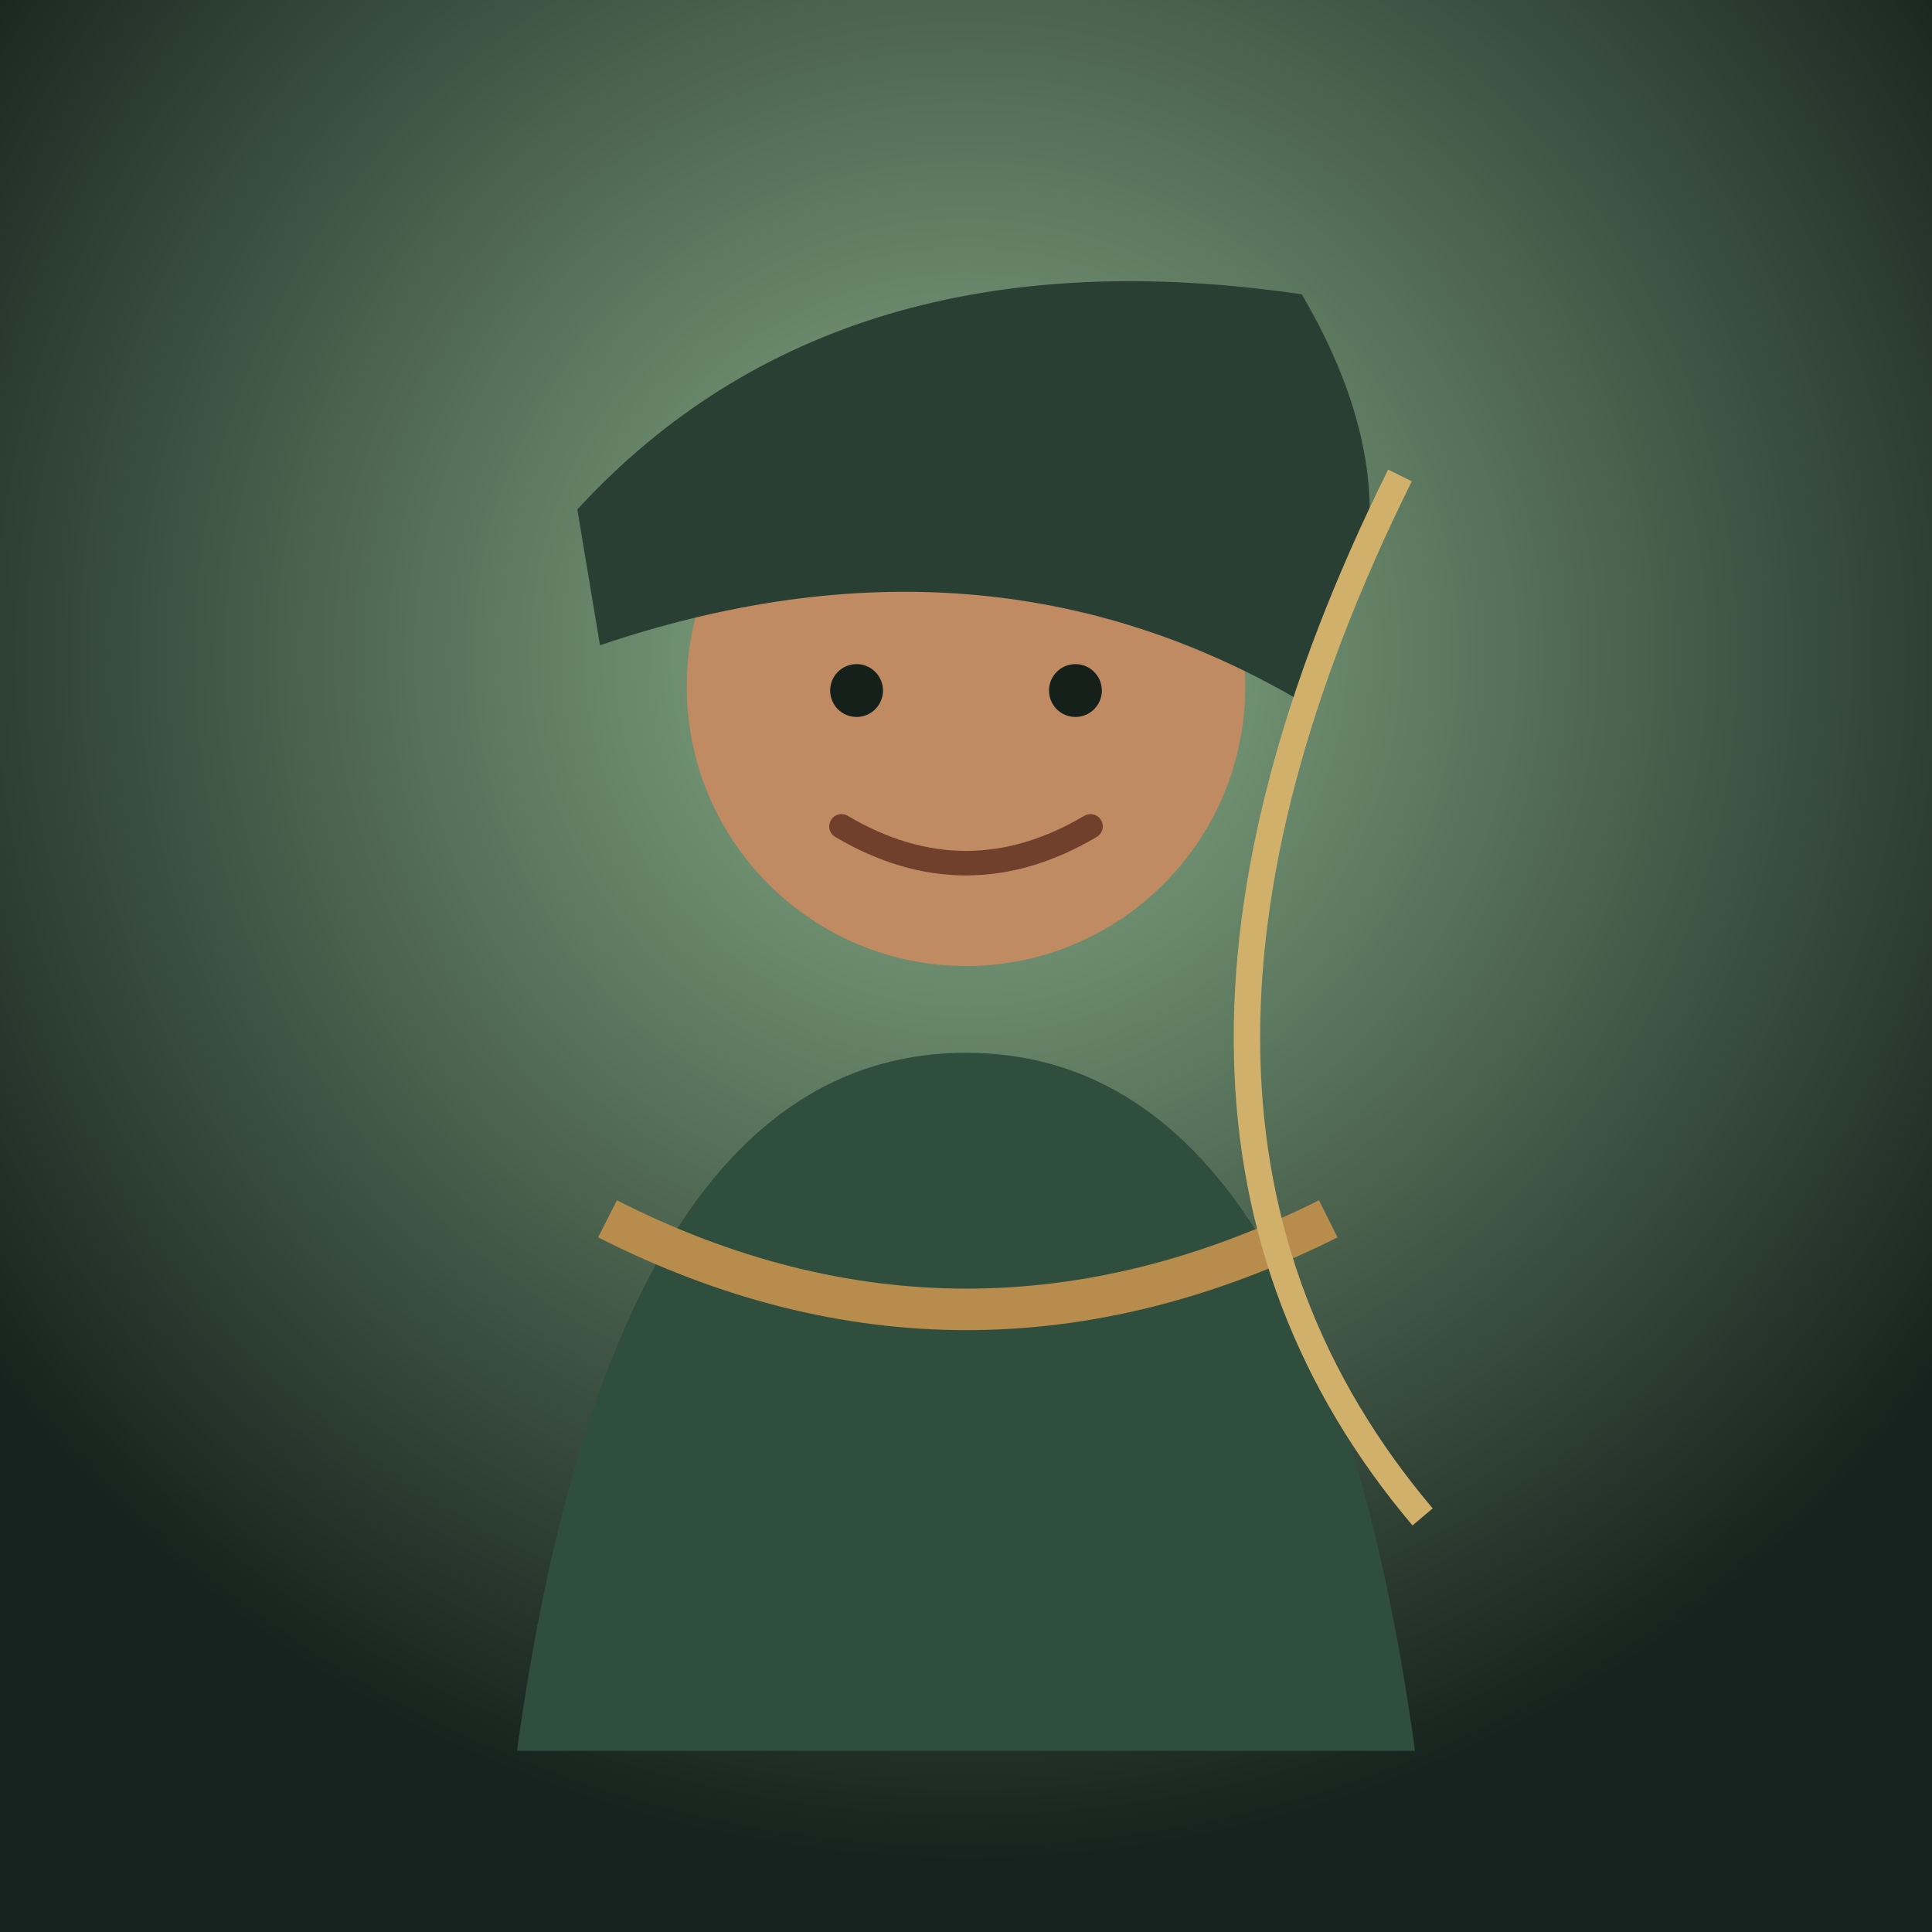
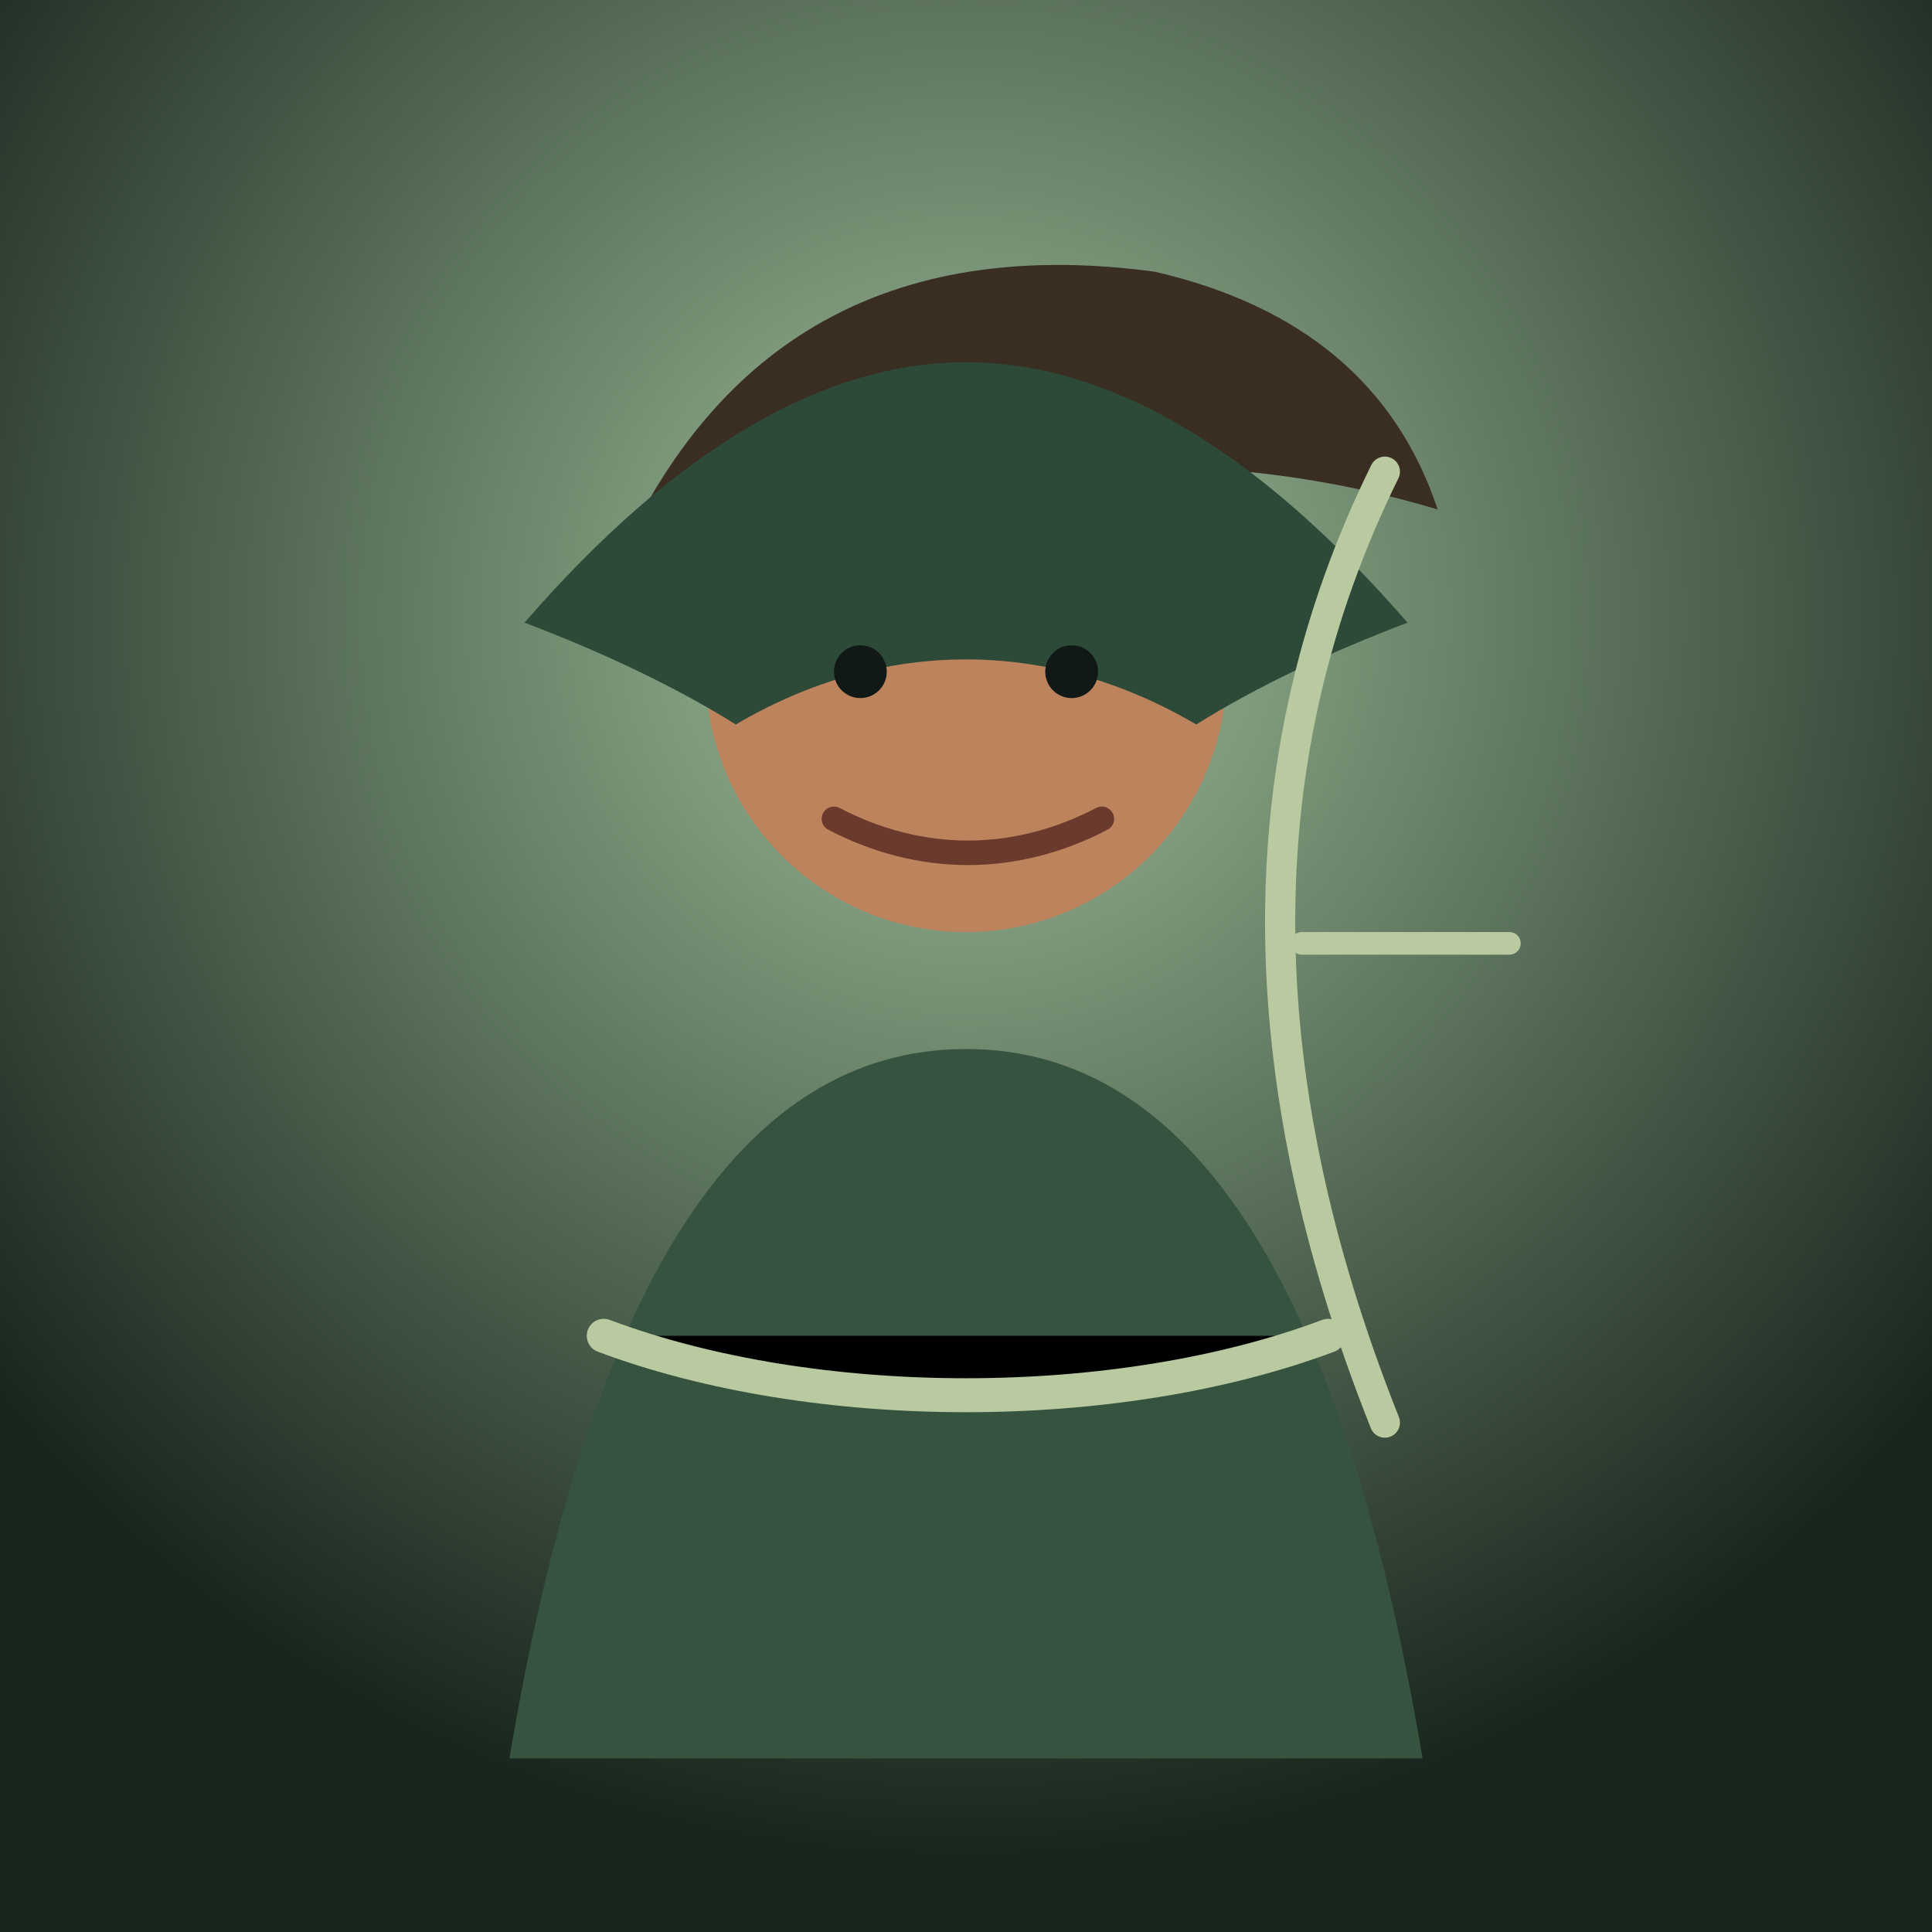
<svg xmlns="http://www.w3.org/2000/svg" viewBox="0 0 1024 1024" role="img" aria-label="Original forest ranger captain portrait">
  <defs>
-     <radialGradient id="bg" cx="50%" cy="34%" r="62%">
-       <stop stop-color="#8ab08a" />
-       <stop offset="1" stop-color="#17231e" />
+     <radialGradient id="bg" cx="50%" cy="32%" r="64%">
+       <stop stop-color="#9fbf9a" />
+       <stop offset="1" stop-color="#18251d" />
    </radialGradient>
  </defs>
  <rect width="1024" height="1024" fill="url(#bg)" />
-   <path d="M274 928c34-246 114-370 238-370s204 124 238 370Z" fill="#2f4e3d" />
-   <circle cx="512" cy="364" r="148" fill="#c08a62" />
-   <path d="M306 270c92-100 220-138 384-114 48 82 48 154 0 216-112-66-236-76-372-30Z" fill="#2a3f33" />
-   <circle cx="454" cy="366" r="14" fill="#15201b" />
-   <circle cx="570" cy="366" r="14" fill="#15201b" />
-   <path d="M446 438c44 26 88 26 132 0" stroke="#71402d" stroke-width="13" fill="none" stroke-linecap="round" />
-   <path d="M322 646c126 64 254 64 382 0" stroke="#b78c4c" stroke-width="22" fill="none" />
-   <path d="M742 252c-112 226-108 410 12 552" stroke="#d0b06a" stroke-width="14" fill="none" />
+   <path d="M270 932c42-250 122-376 242-376s200 126 242 376Z" fill="#365340" />
+   <path d="M330 292c54-116 148-166 282-148 78 18 128 60 150 126-128-38-260-28-396 30Z" fill="#3a2d22" />
+   <circle cx="512" cy="356" r="138" fill="#bd835d" />
+   <path d="M278 330c80-92 158-138 234-138s154 46 234 138c-42 16-80 34-112 54-78-46-166-46-244 0-32-20-70-38-112-54Z" fill="#2d4938" />
+   <circle cx="456" cy="356" r="14" fill="#111916" />
+   <circle cx="568" cy="356" r="14" fill="#111916" />
+   <path d="M442 434c46 24 96 24 142 0" stroke="#6a3a2c" stroke-width="13" fill="none" stroke-linecap="round" />
+   <path d="M734 250c-74 150-74 318 0 504" stroke="#b9caa0" stroke-width="16" fill="none" stroke-linecap="round" />
+   <path d="M690 500h110" stroke="#b9caa0" stroke-width="12" stroke-linecap="round" />
+   <path d="M320 708c112 42 272 42 384 0" stroke="#b9caa0" stroke-width="18" stroke-linecap="round" />
</svg>
